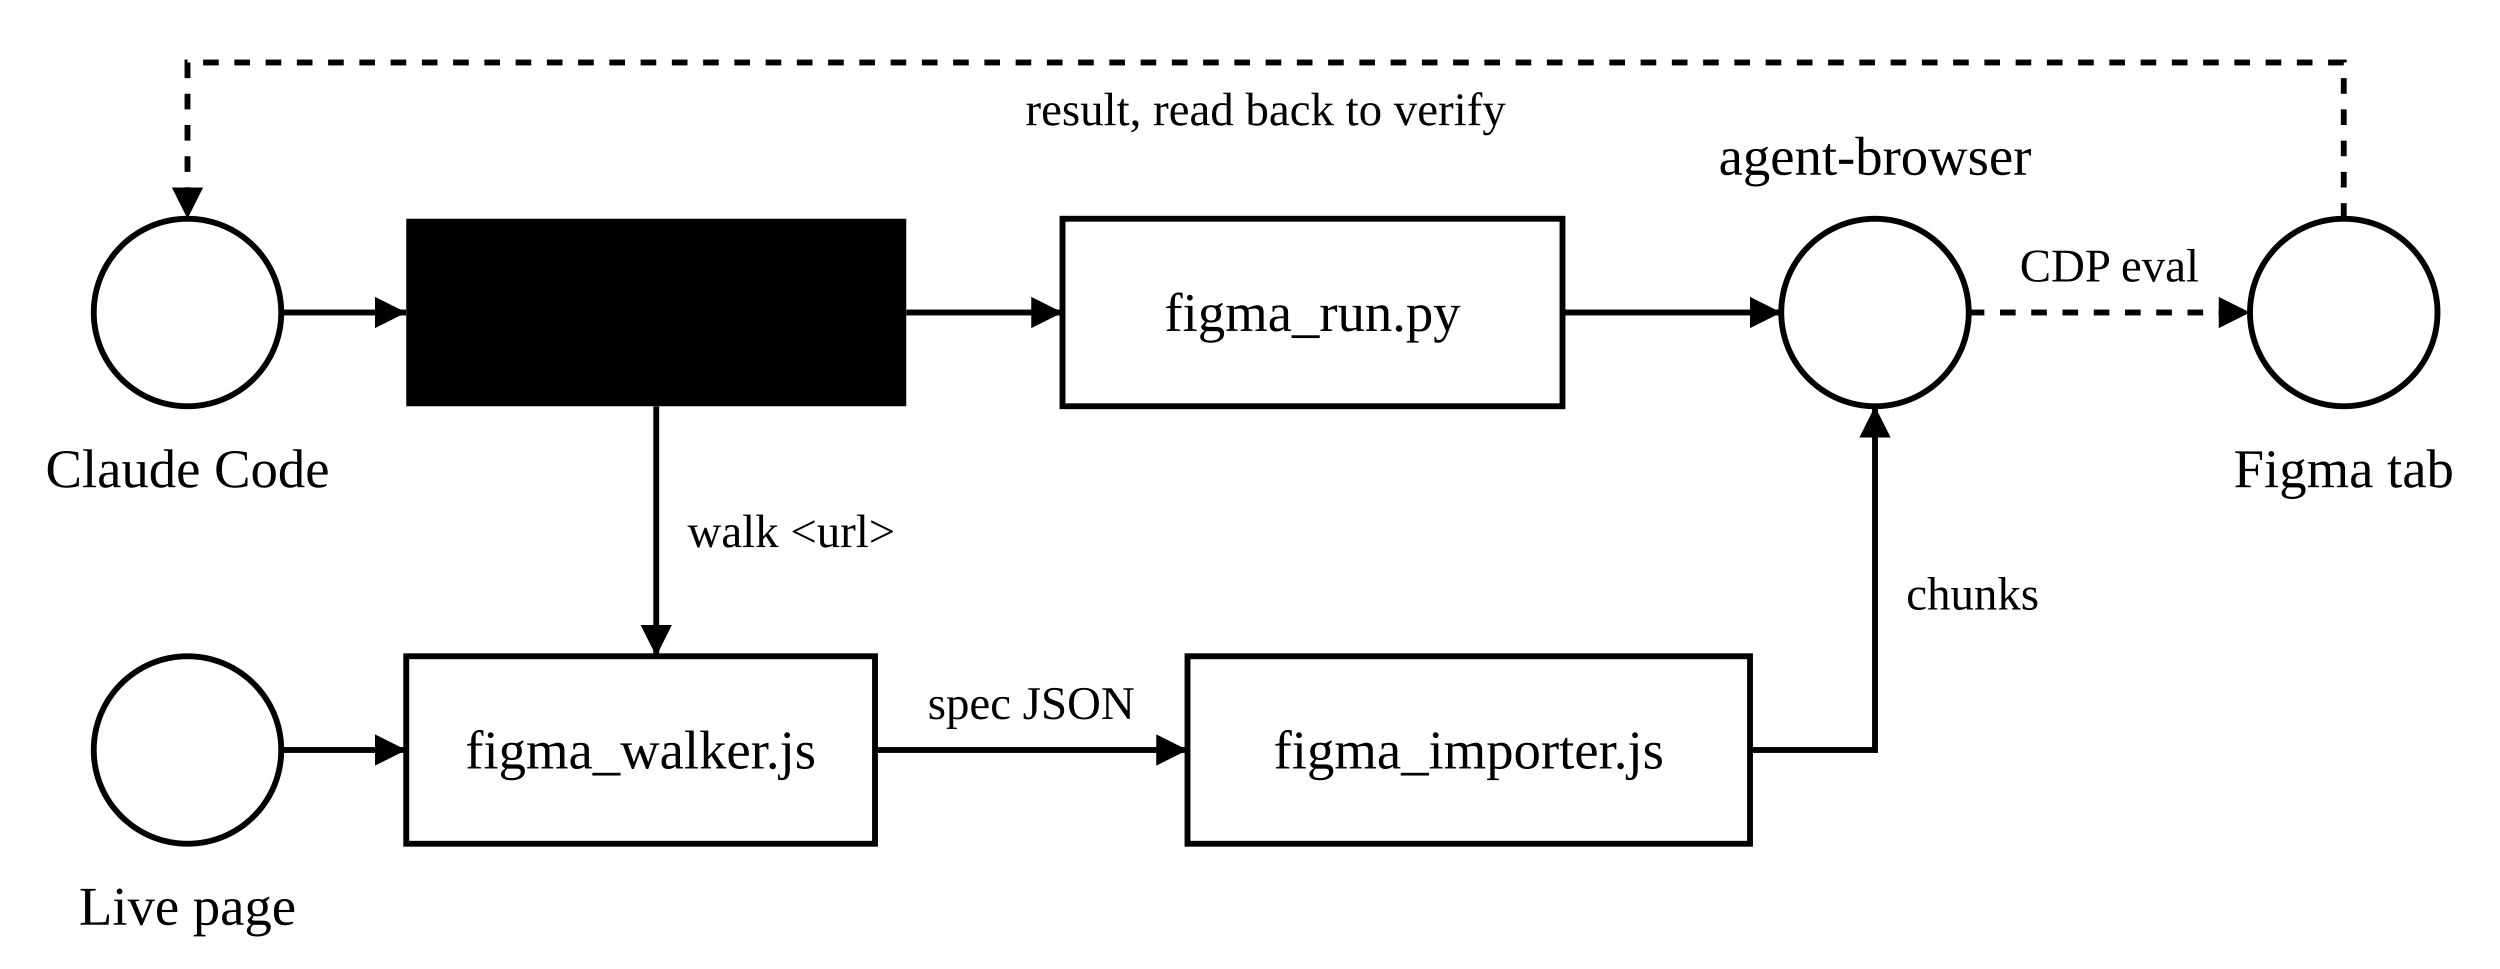
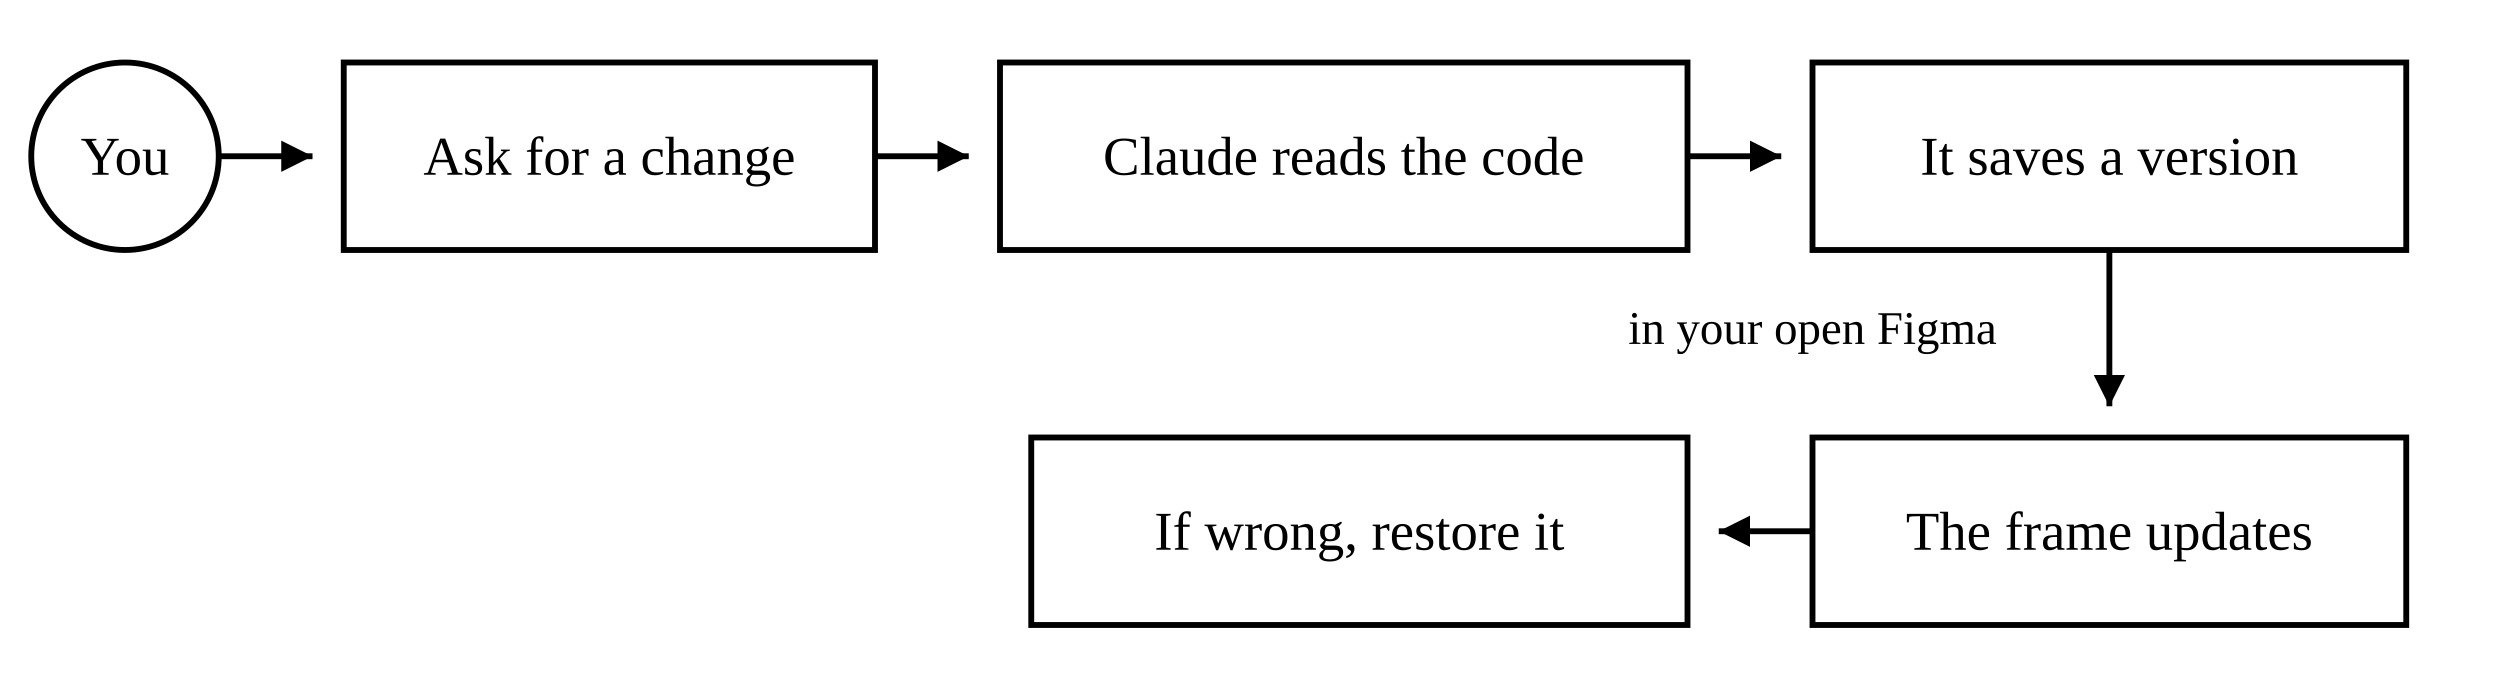
- <svg xmlns="http://www.w3.org/2000/svg" viewBox="0 0 640 248">
+ <svg xmlns="http://www.w3.org/2000/svg" viewBox="0 0 640 176">
  <defs>
    <marker id="figma-cdp-head" viewBox="0 0 8 8" refX="8" refY="4" markerWidth="8" markerHeight="8" markerUnits="userSpaceOnUse" orient="auto">
      <path d="M0 0L8 4L0 8Z" fill="currentColor" />
    </marker>
  </defs>
  <g fill="none" stroke="currentColor" stroke-width="1.5">
-     <circle cx="48" cy="80" r="24" />
-     <path d="M72 80H104" marker-end="url(#figma-cdp-head)" />
-     <path d="M232 80H272" marker-end="url(#figma-cdp-head)" />
-     <rect x="272" y="56" width="128" height="48" />
-     <path d="M400 80H456" marker-end="url(#figma-cdp-head)" />
-     <circle cx="480" cy="80" r="24" />
-     <path d="M504 80H576" stroke-dasharray="4 4" marker-end="url(#figma-cdp-head)" />
-     <circle cx="600" cy="80" r="24" />
-     <path d="M600 56V16H48V56" stroke-dasharray="4 4" marker-end="url(#figma-cdp-head)" />
-     <path d="M168 104V168" marker-end="url(#figma-cdp-head)" />
-     <circle cx="48" cy="192" r="24" />
-     <path d="M72 192H104" marker-end="url(#figma-cdp-head)" />
-     <rect x="104" y="168" width="120" height="48" />
-     <path d="M224 192H304" marker-end="url(#figma-cdp-head)" />
-     <rect x="304" y="168" width="144" height="48" />
-     <path d="M448 192H480V104" marker-end="url(#figma-cdp-head)" />
+     <circle cx="32" cy="40" r="24" />
+     <path d="M56 40H80" marker-end="url(#figma-cdp-head)" />
+     <rect x="88" y="16" width="136" height="48" />
+     <path d="M224 40H248" marker-end="url(#figma-cdp-head)" />
+     <rect x="256" y="16" width="176" height="48" />
+     <path d="M432 40H456" marker-end="url(#figma-cdp-head)" />
+     <rect x="464" y="16" width="152" height="48" />
+     <path d="M540 64V104" marker-end="url(#figma-cdp-head)" />
+     <rect x="464" y="112" width="152" height="48" />
+     <path d="M464 136H440" marker-end="url(#figma-cdp-head)" />
+     <rect x="264" y="112" width="168" height="48" />
  </g>
-   <rect x="104" y="56" width="128" height="48" fill="currentColor" />
  <g fill="currentColor" font-size="14" text-anchor="middle" dominant-baseline="central">
-     <text x="48" y="120">Claude Code</text>
-     <text class="knock" x="168" y="80">SKILL.md</text>
-     <text x="336" y="80">figma_run.py</text>
-     <text x="480" y="40">agent-browser</text>
-     <text x="600" y="120">Figma tab</text>
-     <text x="48" y="232">Live page</text>
-     <text x="164" y="192">figma_walker.js</text>
-     <text x="376" y="192">figma_importer.js</text>
+     <text x="32" y="40">You</text>
+     <text x="156" y="40">Ask for a change</text>
+     <text x="344" y="40">Claude reads the code</text>
+     <text x="540" y="40">It saves a version</text>
+     <text x="540" y="136">The frame updates</text>
+     <text x="348" y="136">If wrong, restore it</text>
  </g>
  <g class="mute" fill="currentColor" font-size="12" text-anchor="middle" dominant-baseline="central">
-     <text x="324" y="28">result, read back to verify</text>
-     <text x="540" y="68">CDP eval</text>
-     <text x="176" y="136" text-anchor="start">walk &lt;url&gt;</text>
-     <text x="264" y="180">spec JSON</text>
-     <text x="488" y="152" text-anchor="start">chunks</text>
+     <text x="464" y="84">in your open Figma</text>
  </g>
</svg>
